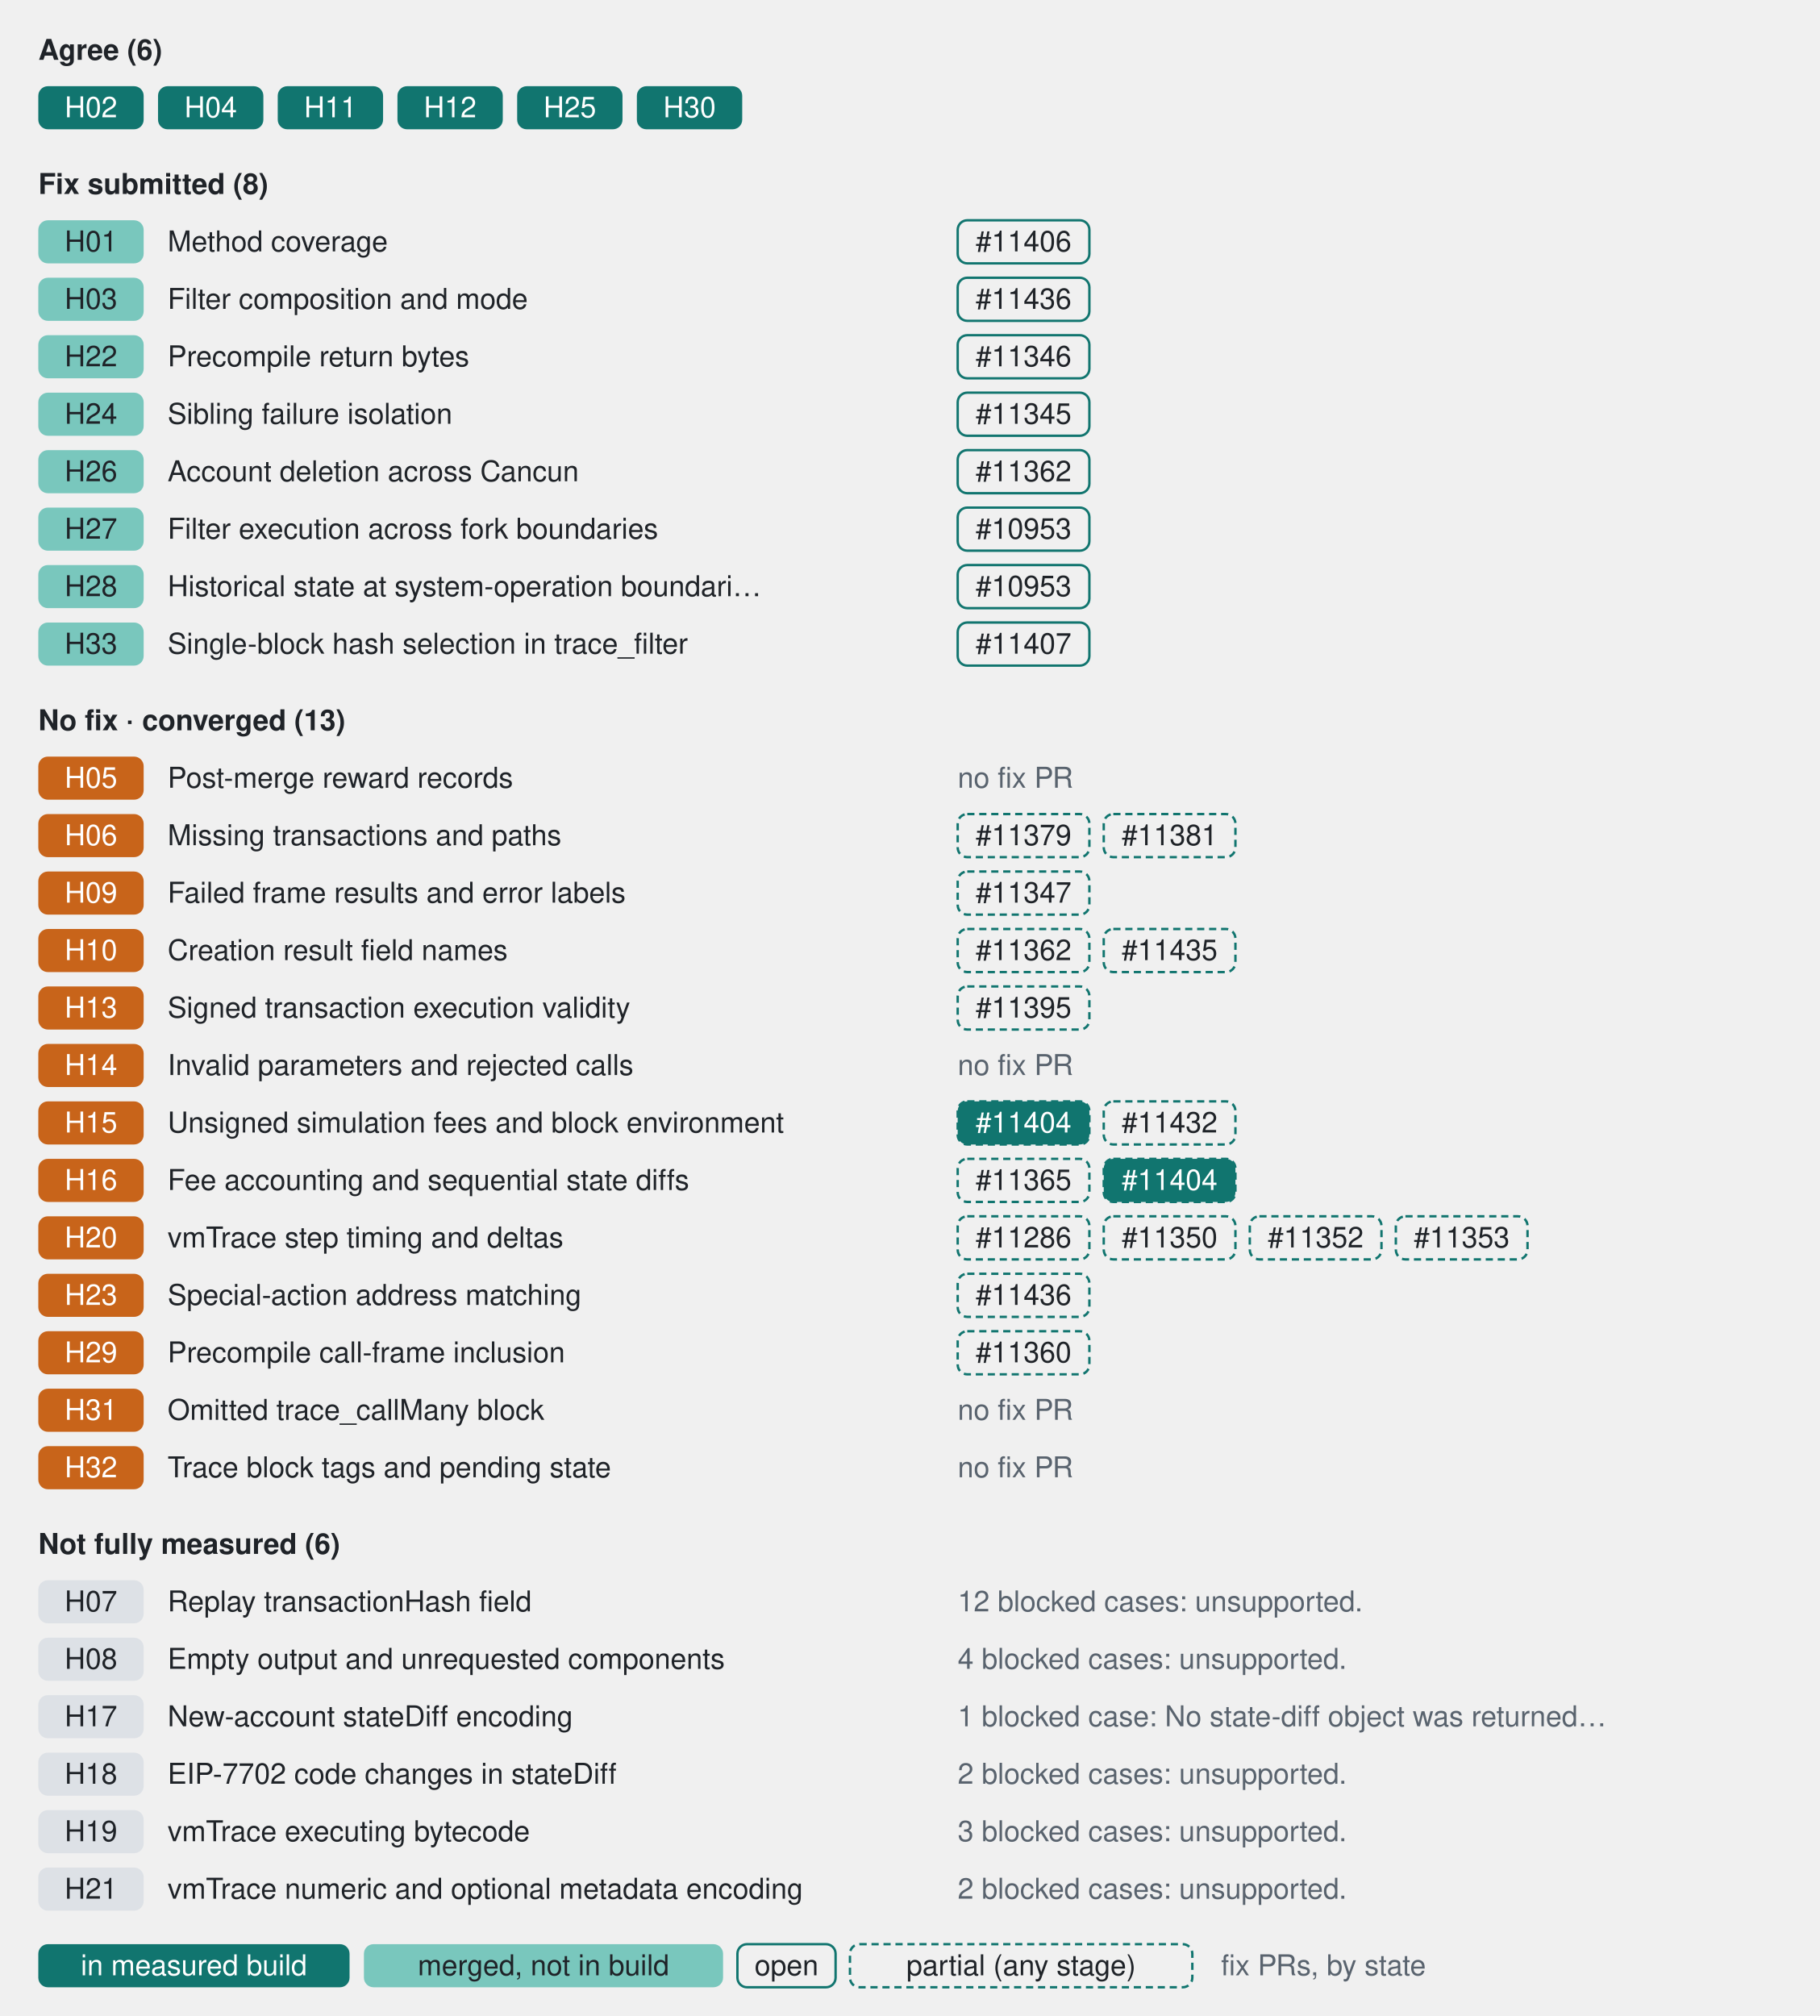
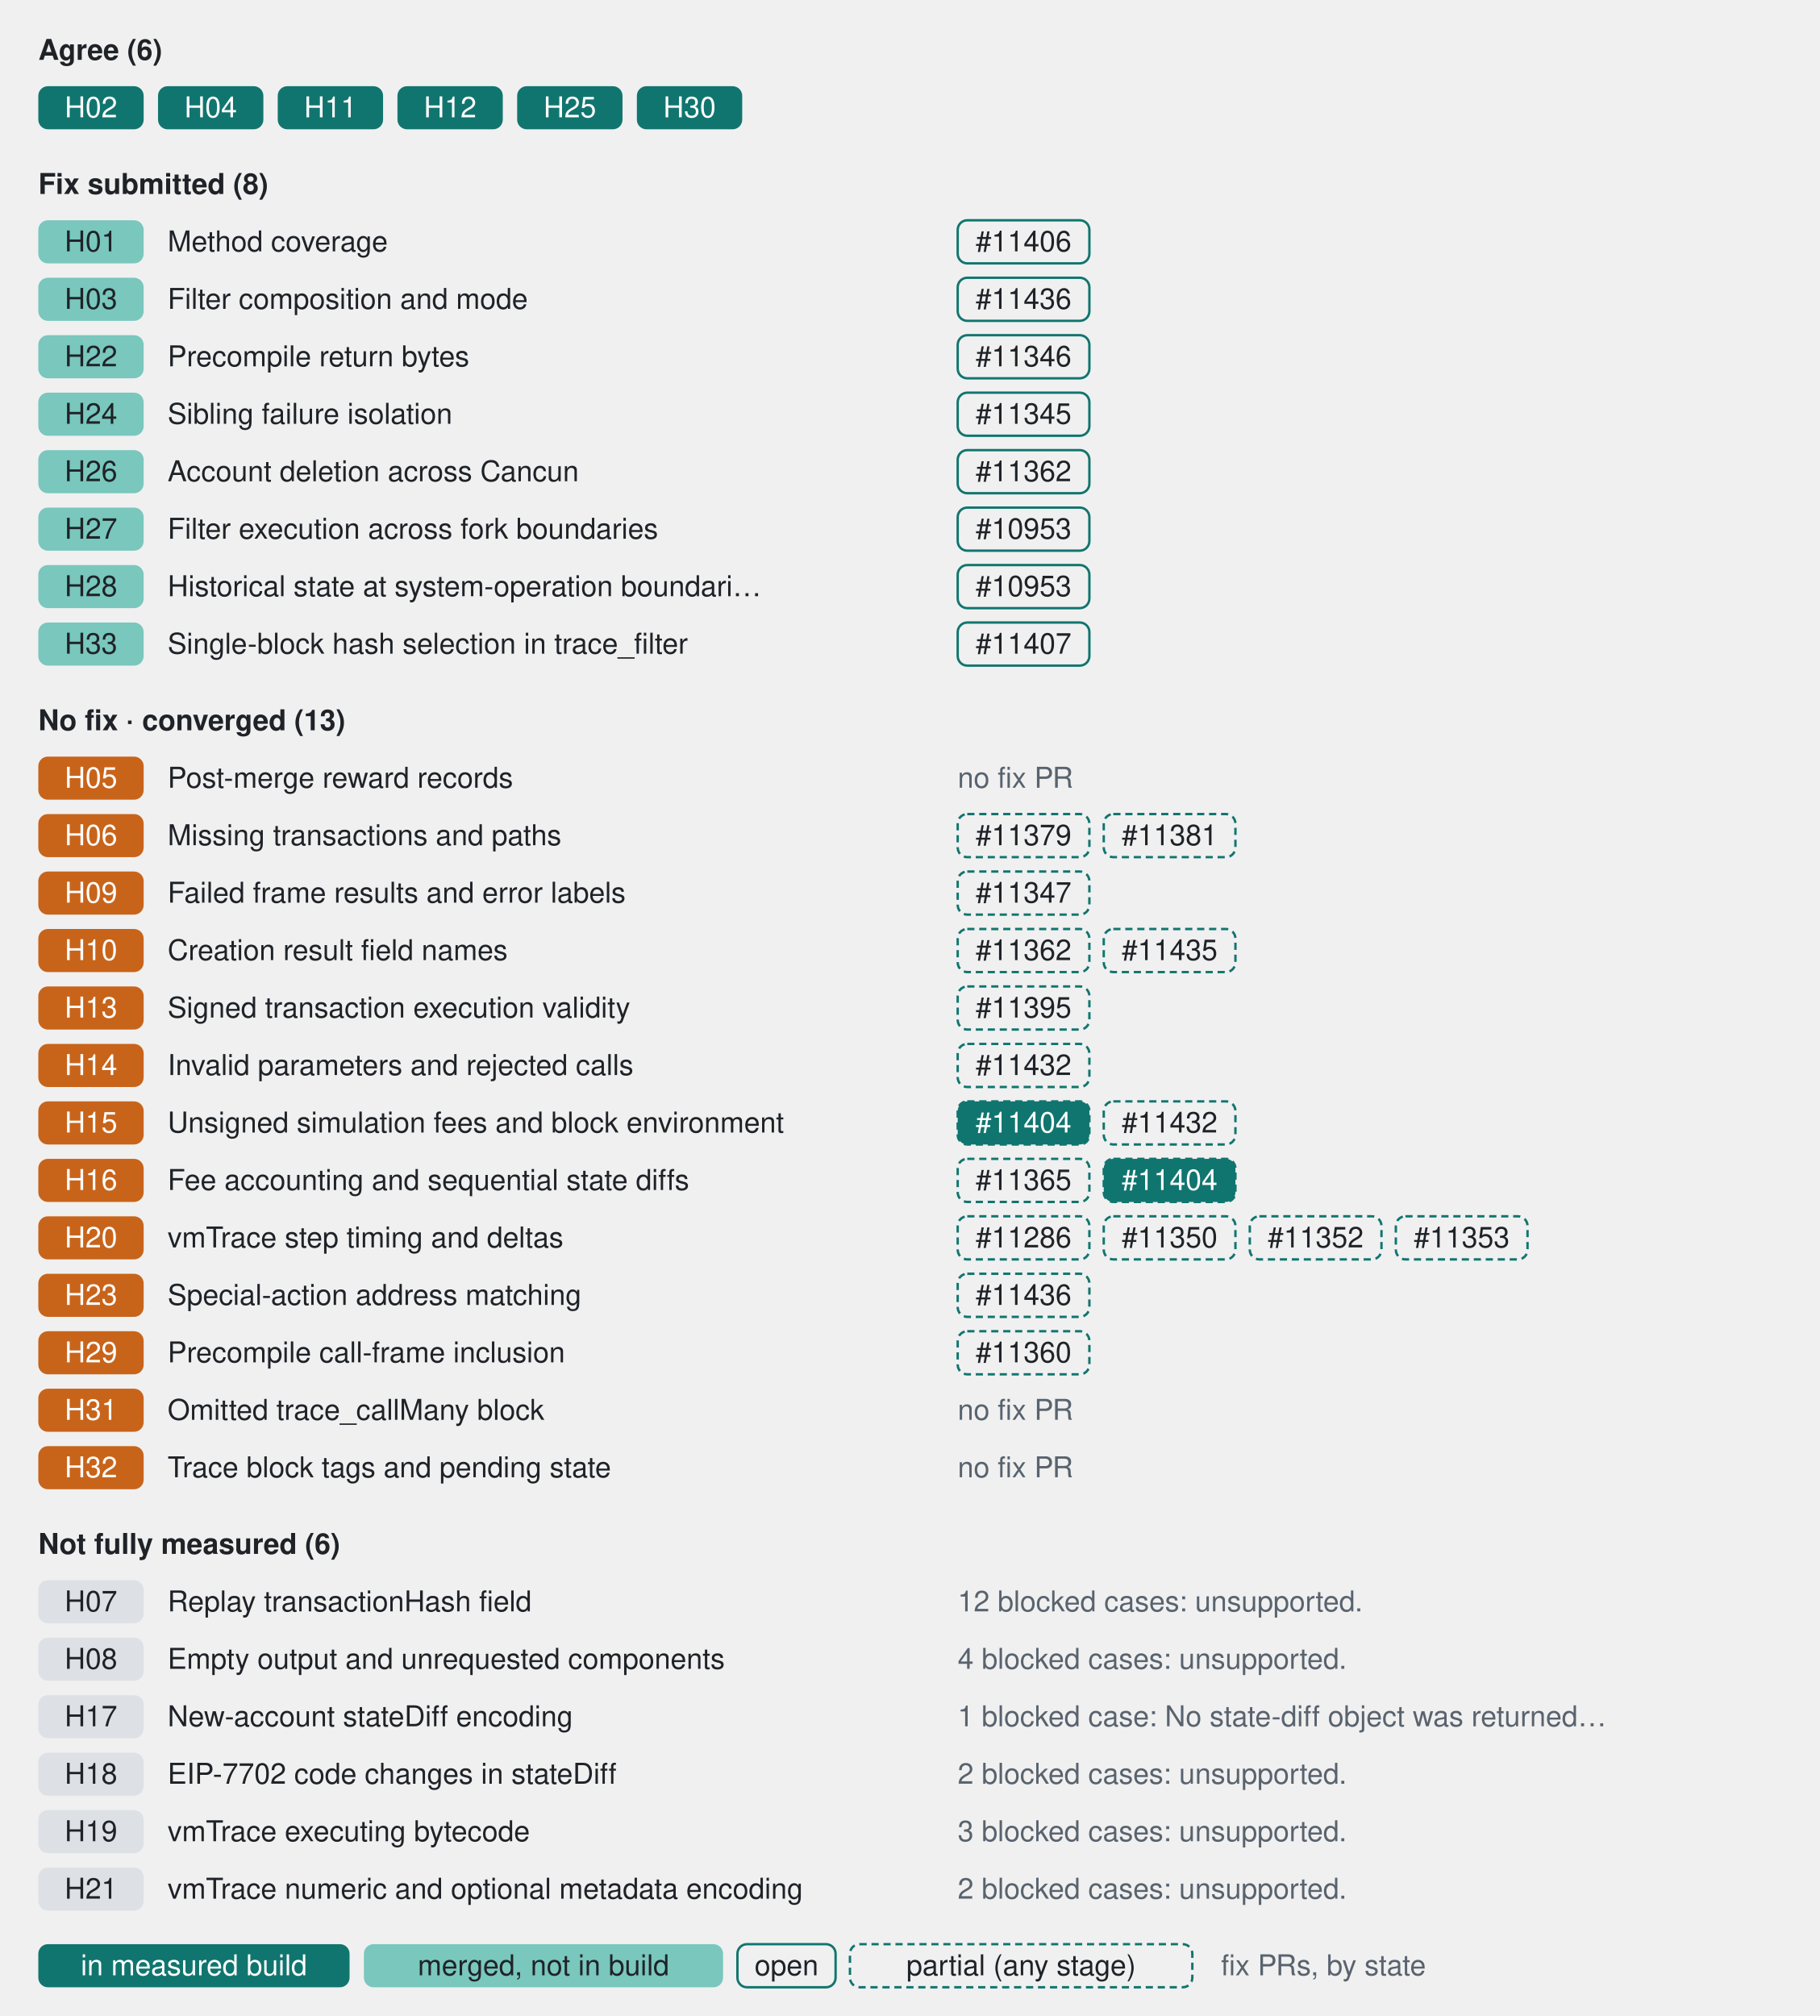
<svg xmlns="http://www.w3.org/2000/svg" width="760" height="842" viewBox="0 0 760 842" role="img" aria-labelledby="title">
  <style>text{font-family:-apple-system,BlinkMacSystemFont,"Segoe UI",Helvetica,Arial,sans-serif;font-size:12px}.head{font-weight:600}.partial{stroke-dasharray:3 2}.label{fill:#1f2328}.muted{fill:#59636e}.pr{fill:none;stroke:#11756f}.edge{stroke:#11756f}.b-agree{fill:#11756f}.n-agree{fill:#ffffff}.b-fix{fill:#79c7bd}.n-fix{fill:#1f2328}.b-converged{fill:#c8641a}.n-converged{fill:#ffffff}.b-review{fill:#f2b36b}.n-review{fill:#1f2328}.b-policy{fill:#8172c4}.n-policy{fill:#ffffff}.b-unmeasured{fill:#dde1e6}.n-unmeasured{fill:#1f2328}@media (prefers-color-scheme:dark){.label{fill:#e6edf3}.muted{fill:#9198a1}.pr{fill:none;stroke:#3aa59a}.edge{stroke:#3aa59a}.b-agree{fill:#3aa59a}.n-agree{fill:#0d1117}.b-fix{fill:#1a6b62}.n-fix{fill:#ffffff}.b-converged{fill:#e5843a}.n-converged{fill:#0d1117}.b-review{fill:#8f5420}.n-review{fill:#ffffff}.b-policy{fill:#9b8fe0}.n-policy{fill:#0d1117}.b-unmeasured{fill:#2d333b}.n-unmeasured{fill:#e6edf3}}</style>
  <text class="label head" x="16" y="25">Agree (6)</text>
  <rect class="b-agree" x="16" y="36" width="44" height="18" rx="4" />
  <text class="n-agree" x="38" y="49" text-anchor="middle">H02</text>
  <rect class="b-agree" x="66" y="36" width="44" height="18" rx="4" />
  <text class="n-agree" x="88" y="49" text-anchor="middle">H04</text>
  <rect class="b-agree" x="116" y="36" width="44" height="18" rx="4" />
  <text class="n-agree" x="138" y="49" text-anchor="middle">H11</text>
  <rect class="b-agree" x="166" y="36" width="44" height="18" rx="4" />
  <text class="n-agree" x="188" y="49" text-anchor="middle">H12</text>
  <rect class="b-agree" x="216" y="36" width="44" height="18" rx="4" />
  <text class="n-agree" x="238" y="49" text-anchor="middle">H25</text>
  <rect class="b-agree" x="266" y="36" width="44" height="18" rx="4" />
  <text class="n-agree" x="288" y="49" text-anchor="middle">H30</text>
  <text class="label head" x="16" y="81">Fix submitted (8)</text>
  <rect class="b-fix" x="16" y="92" width="44" height="18" rx="4" />
  <text class="n-fix" x="38" y="105" text-anchor="middle">H01</text>
  <text class="label" x="70" y="105">Method coverage</text>
  <rect class="pr" x="400" y="92" width="55" height="18" rx="4" />
  <text class="label" x="427.5" y="105" text-anchor="middle">#11406</text>
  <rect class="b-fix" x="16" y="116" width="44" height="18" rx="4" />
  <text class="n-fix" x="38" y="129" text-anchor="middle">H03</text>
  <text class="label" x="70" y="129">Filter composition and mode</text>
  <rect class="pr" x="400" y="116" width="55" height="18" rx="4" />
  <text class="label" x="427.5" y="129" text-anchor="middle">#11436</text>
  <rect class="b-fix" x="16" y="140" width="44" height="18" rx="4" />
  <text class="n-fix" x="38" y="153" text-anchor="middle">H22</text>
  <text class="label" x="70" y="153">Precompile return bytes</text>
  <rect class="pr" x="400" y="140" width="55" height="18" rx="4" />
  <text class="label" x="427.5" y="153" text-anchor="middle">#11346</text>
  <rect class="b-fix" x="16" y="164" width="44" height="18" rx="4" />
  <text class="n-fix" x="38" y="177" text-anchor="middle">H24</text>
  <text class="label" x="70" y="177">Sibling failure isolation</text>
  <rect class="pr" x="400" y="164" width="55" height="18" rx="4" />
  <text class="label" x="427.5" y="177" text-anchor="middle">#11345</text>
  <rect class="b-fix" x="16" y="188" width="44" height="18" rx="4" />
  <text class="n-fix" x="38" y="201" text-anchor="middle">H26</text>
  <text class="label" x="70" y="201">Account deletion across Cancun</text>
  <rect class="pr" x="400" y="188" width="55" height="18" rx="4" />
  <text class="label" x="427.5" y="201" text-anchor="middle">#11362</text>
  <rect class="b-fix" x="16" y="212" width="44" height="18" rx="4" />
  <text class="n-fix" x="38" y="225" text-anchor="middle">H27</text>
  <text class="label" x="70" y="225">Filter execution across fork boundaries</text>
  <rect class="pr" x="400" y="212" width="55" height="18" rx="4" />
  <text class="label" x="427.5" y="225" text-anchor="middle">#10953</text>
  <rect class="b-fix" x="16" y="236" width="44" height="18" rx="4" />
  <text class="n-fix" x="38" y="249" text-anchor="middle">H28</text>
  <text class="label" x="70" y="249">Historical state at system-operation boundari…</text>
  <rect class="pr" x="400" y="236" width="55" height="18" rx="4" />
  <text class="label" x="427.5" y="249" text-anchor="middle">#10953</text>
  <rect class="b-fix" x="16" y="260" width="44" height="18" rx="4" />
  <text class="n-fix" x="38" y="273" text-anchor="middle">H33</text>
  <text class="label" x="70" y="273">Single-block hash selection in trace_filter</text>
  <rect class="pr" x="400" y="260" width="55" height="18" rx="4" />
  <text class="label" x="427.5" y="273" text-anchor="middle">#11407</text>
  <text class="label head" x="16" y="305">No fix · converged (13)</text>
  <rect class="b-converged" x="16" y="316" width="44" height="18" rx="4" />
  <text class="n-converged" x="38" y="329" text-anchor="middle">H05</text>
  <text class="label" x="70" y="329">Post-merge reward records</text>
  <text class="muted" x="400" y="329">no fix PR</text>
  <rect class="b-converged" x="16" y="340" width="44" height="18" rx="4" />
  <text class="n-converged" x="38" y="353" text-anchor="middle">H06</text>
  <text class="label" x="70" y="353">Missing transactions and paths</text>
  <rect class="pr edge partial" x="400" y="340" width="55" height="18" rx="4" />
  <text class="label" x="427.5" y="353" text-anchor="middle">#11379</text>
  <rect class="pr edge partial" x="461" y="340" width="55" height="18" rx="4" />
  <text class="label" x="488.5" y="353" text-anchor="middle">#11381</text>
  <rect class="b-converged" x="16" y="364" width="44" height="18" rx="4" />
  <text class="n-converged" x="38" y="377" text-anchor="middle">H09</text>
  <text class="label" x="70" y="377">Failed frame results and error labels</text>
  <rect class="pr edge partial" x="400" y="364" width="55" height="18" rx="4" />
  <text class="label" x="427.5" y="377" text-anchor="middle">#11347</text>
  <rect class="b-converged" x="16" y="388" width="44" height="18" rx="4" />
  <text class="n-converged" x="38" y="401" text-anchor="middle">H10</text>
  <text class="label" x="70" y="401">Creation result field names</text>
  <rect class="pr edge partial" x="400" y="388" width="55" height="18" rx="4" />
  <text class="label" x="427.5" y="401" text-anchor="middle">#11362</text>
  <rect class="pr edge partial" x="461" y="388" width="55" height="18" rx="4" />
  <text class="label" x="488.5" y="401" text-anchor="middle">#11435</text>
  <rect class="b-converged" x="16" y="412" width="44" height="18" rx="4" />
  <text class="n-converged" x="38" y="425" text-anchor="middle">H13</text>
  <text class="label" x="70" y="425">Signed transaction execution validity</text>
  <rect class="pr edge partial" x="400" y="412" width="55" height="18" rx="4" />
  <text class="label" x="427.5" y="425" text-anchor="middle">#11395</text>
  <rect class="b-converged" x="16" y="436" width="44" height="18" rx="4" />
  <text class="n-converged" x="38" y="449" text-anchor="middle">H14</text>
  <text class="label" x="70" y="449">Invalid parameters and rejected calls</text>
-   <text class="muted" x="400" y="449">no fix PR</text>
+   <rect class="pr edge partial" x="400" y="436" width="55" height="18" rx="4" />
+   <text class="label" x="427.5" y="449" text-anchor="middle">#11432</text>
  <rect class="b-converged" x="16" y="460" width="44" height="18" rx="4" />
  <text class="n-converged" x="38" y="473" text-anchor="middle">H15</text>
  <text class="label" x="70" y="473">Unsigned simulation fees and block environment</text>
  <rect class="b-agree edge partial" x="400" y="460" width="55" height="18" rx="4" />
  <text class="n-agree" x="427.5" y="473" text-anchor="middle">#11404</text>
  <rect class="pr edge partial" x="461" y="460" width="55" height="18" rx="4" />
  <text class="label" x="488.5" y="473" text-anchor="middle">#11432</text>
  <rect class="b-converged" x="16" y="484" width="44" height="18" rx="4" />
  <text class="n-converged" x="38" y="497" text-anchor="middle">H16</text>
  <text class="label" x="70" y="497">Fee accounting and sequential state diffs</text>
  <rect class="pr edge partial" x="400" y="484" width="55" height="18" rx="4" />
  <text class="label" x="427.5" y="497" text-anchor="middle">#11365</text>
  <rect class="b-agree edge partial" x="461" y="484" width="55" height="18" rx="4" />
  <text class="n-agree" x="488.5" y="497" text-anchor="middle">#11404</text>
  <rect class="b-converged" x="16" y="508" width="44" height="18" rx="4" />
  <text class="n-converged" x="38" y="521" text-anchor="middle">H20</text>
  <text class="label" x="70" y="521">vmTrace step timing and deltas</text>
  <rect class="pr edge partial" x="400" y="508" width="55" height="18" rx="4" />
  <text class="label" x="427.5" y="521" text-anchor="middle">#11286</text>
  <rect class="pr edge partial" x="461" y="508" width="55" height="18" rx="4" />
  <text class="label" x="488.5" y="521" text-anchor="middle">#11350</text>
  <rect class="pr edge partial" x="522" y="508" width="55" height="18" rx="4" />
  <text class="label" x="549.5" y="521" text-anchor="middle">#11352</text>
  <rect class="pr edge partial" x="583" y="508" width="55" height="18" rx="4" />
  <text class="label" x="610.5" y="521" text-anchor="middle">#11353</text>
  <rect class="b-converged" x="16" y="532" width="44" height="18" rx="4" />
  <text class="n-converged" x="38" y="545" text-anchor="middle">H23</text>
  <text class="label" x="70" y="545">Special-action address matching</text>
  <rect class="pr edge partial" x="400" y="532" width="55" height="18" rx="4" />
  <text class="label" x="427.5" y="545" text-anchor="middle">#11436</text>
  <rect class="b-converged" x="16" y="556" width="44" height="18" rx="4" />
  <text class="n-converged" x="38" y="569" text-anchor="middle">H29</text>
  <text class="label" x="70" y="569">Precompile call-frame inclusion</text>
  <rect class="pr edge partial" x="400" y="556" width="55" height="18" rx="4" />
  <text class="label" x="427.5" y="569" text-anchor="middle">#11360</text>
  <rect class="b-converged" x="16" y="580" width="44" height="18" rx="4" />
  <text class="n-converged" x="38" y="593" text-anchor="middle">H31</text>
  <text class="label" x="70" y="593">Omitted trace_callMany block</text>
  <text class="muted" x="400" y="593">no fix PR</text>
  <rect class="b-converged" x="16" y="604" width="44" height="18" rx="4" />
  <text class="n-converged" x="38" y="617" text-anchor="middle">H32</text>
  <text class="label" x="70" y="617">Trace block tags and pending state</text>
  <text class="muted" x="400" y="617">no fix PR</text>
  <text class="label head" x="16" y="649">Not fully measured (6)</text>
  <rect class="b-unmeasured" x="16" y="660" width="44" height="18" rx="4" />
  <text class="n-unmeasured" x="38" y="673" text-anchor="middle">H07</text>
  <text class="label" x="70" y="673">Replay transactionHash field</text>
  <text class="muted" x="400" y="673">12 blocked cases: unsupported.</text>
  <rect class="b-unmeasured" x="16" y="684" width="44" height="18" rx="4" />
  <text class="n-unmeasured" x="38" y="697" text-anchor="middle">H08</text>
  <text class="label" x="70" y="697">Empty output and unrequested components</text>
  <text class="muted" x="400" y="697">4 blocked cases: unsupported.</text>
  <rect class="b-unmeasured" x="16" y="708" width="44" height="18" rx="4" />
  <text class="n-unmeasured" x="38" y="721" text-anchor="middle">H17</text>
  <text class="label" x="70" y="721">New-account stateDiff encoding</text>
  <text class="muted" x="400" y="721">1 blocked case: No state-diff object was returned…</text>
  <rect class="b-unmeasured" x="16" y="732" width="44" height="18" rx="4" />
  <text class="n-unmeasured" x="38" y="745" text-anchor="middle">H18</text>
  <text class="label" x="70" y="745">EIP-7702 code changes in stateDiff</text>
  <text class="muted" x="400" y="745">2 blocked cases: unsupported.</text>
  <rect class="b-unmeasured" x="16" y="756" width="44" height="18" rx="4" />
  <text class="n-unmeasured" x="38" y="769" text-anchor="middle">H19</text>
  <text class="label" x="70" y="769">vmTrace executing bytecode</text>
  <text class="muted" x="400" y="769">3 blocked cases: unsupported.</text>
  <rect class="b-unmeasured" x="16" y="780" width="44" height="18" rx="4" />
  <text class="n-unmeasured" x="38" y="793" text-anchor="middle">H21</text>
  <text class="label" x="70" y="793">vmTrace numeric and optional metadata encoding</text>
  <text class="muted" x="400" y="793">2 blocked cases: unsupported.</text>
  <rect class="b-agree" x="16" y="812" width="130" height="18" rx="4" />
  <text class="n-agree" x="81" y="825" text-anchor="middle">in measured build</text>
  <rect class="b-fix" x="152" y="812" width="150" height="18" rx="4" />
  <text class="n-fix" x="227" y="825" text-anchor="middle">merged, not in build</text>
  <rect class="pr" x="308" y="812" width="41" height="18" rx="4" />
  <text class="label" x="328.5" y="825" text-anchor="middle">open</text>
  <rect class="pr partial" x="355" y="812" width="143" height="18" rx="4" />
  <text class="label" x="426.5" y="825" text-anchor="middle">partial (any stage)</text>
  <text class="muted" x="510" y="825">fix PRs, by state</text>
</svg>
